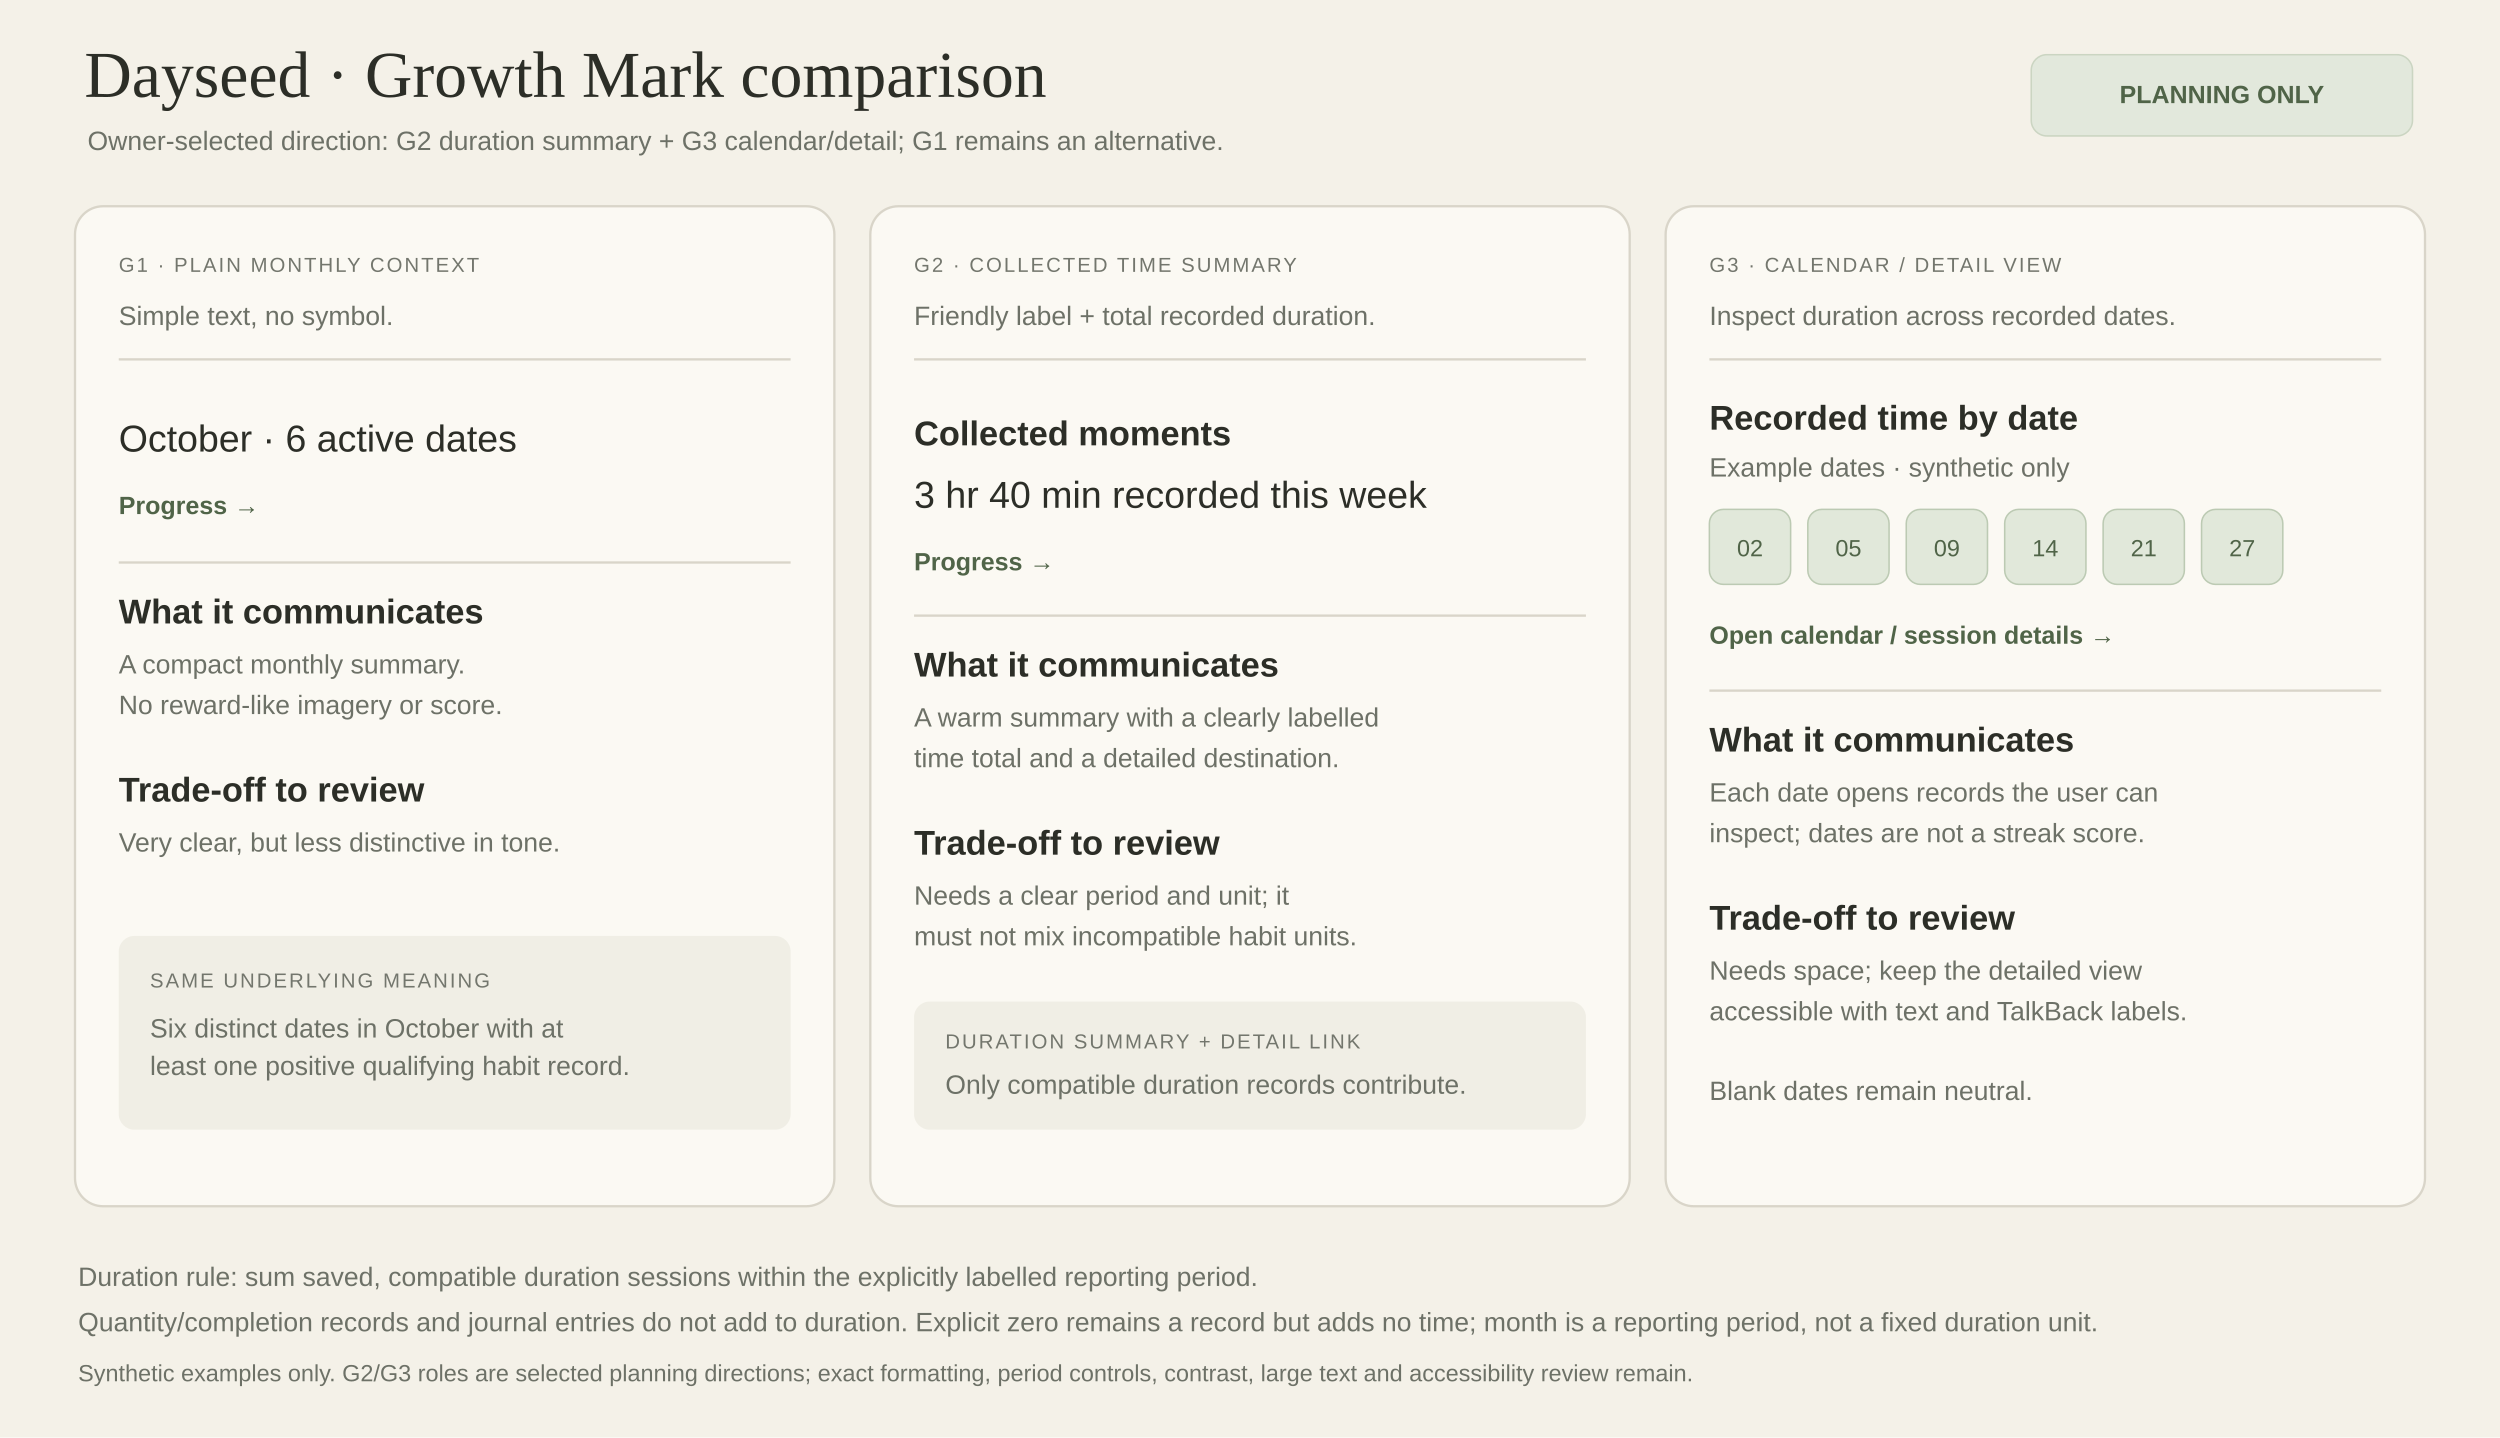
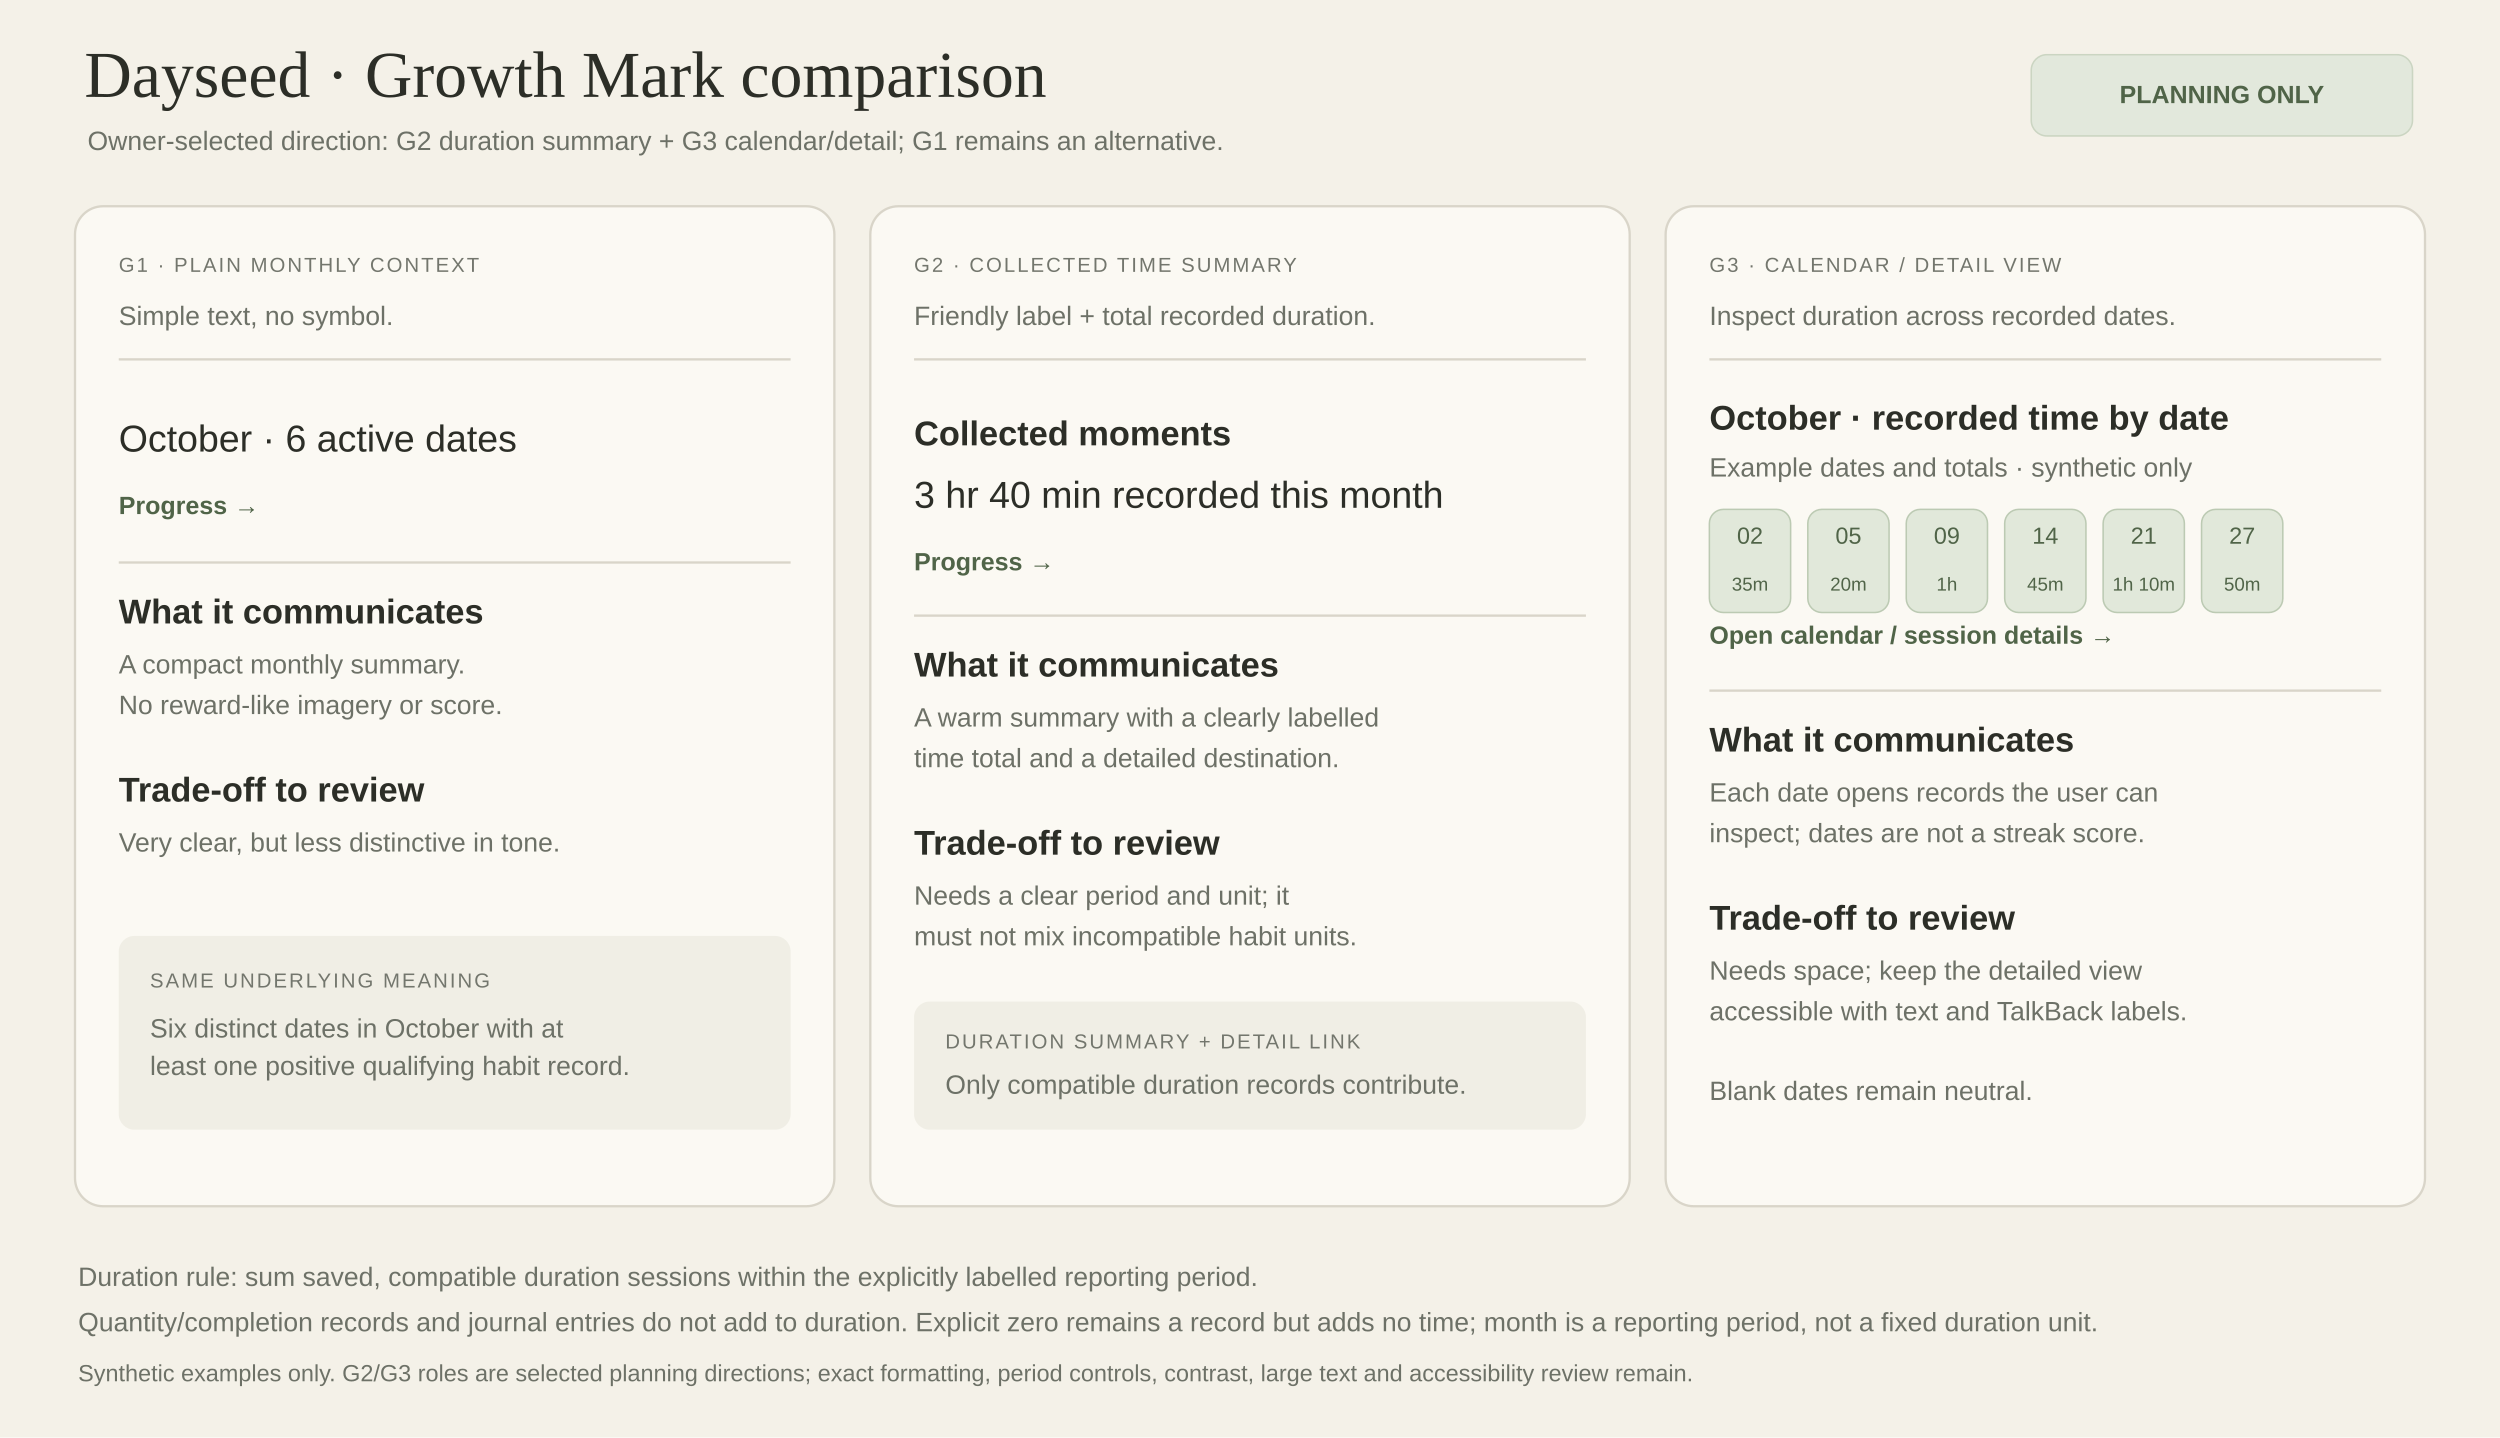
<svg xmlns="http://www.w3.org/2000/svg" width="1600" height="920" viewBox="0 0 1600 920" role="img" aria-labelledby="title desc">
  <defs>
    <style>
      .paper{fill:#f4f1e8}.card{fill:#fbf9f3;stroke:#d9d5c9;stroke-width:1.5}.ink{fill:#2c2e27}.muted{fill:#6d7167}.sage{fill:#e1e8da}.sageInk{fill:#506448}.line{stroke:#d9d5c9;stroke-width:1.5}.title{font-family:Georgia,'Times New Roman',serif;font-size:42px;fill:#2c2e27}.heading{font-family:Arial,sans-serif;font-size:22px;font-weight:700;fill:#2c2e27}.body{font-family:Arial,sans-serif;font-size:24px;fill:#2c2e27}.small{font-family:Arial,sans-serif;font-size:17px;fill:#6d7167}.micro{font-family:Arial,sans-serif;font-size:13px;fill:#73766d;letter-spacing:1.3px}.link{font-family:Arial,sans-serif;font-size:16px;font-weight:700;fill:#506448}
    </style>
  </defs>
  <rect width="1600" height="920" class="paper" />
  <text x="54" y="62" class="title">Dayseed · Growth Mark comparison</text>
  <text x="56" y="96" class="small">Owner-selected direction: G2 duration summary + G3 calendar/detail; G1 remains an alternative.</text>
  <rect x="1300" y="35" width="244" height="52" rx="10" fill="#e2e8dc" stroke="#cbd5c2" />
  <text x="1422" y="66" text-anchor="middle" class="link">PLANNING ONLY</text>
  <rect x="48" y="132" width="486" height="640" rx="18" class="card" />
  <text x="76" y="174" class="micro">G1 · PLAIN MONTHLY CONTEXT</text>
  <text x="76" y="208" class="small">Simple text, no symbol.</text>
  <line x1="76" y1="230" x2="506" y2="230" class="line" />
  <text x="76" y="289" class="body">October · 6 active dates</text>
  <text x="76" y="329" class="link">Progress →</text>
  <line x1="76" y1="360" x2="506" y2="360" class="line" />
  <text x="76" y="399" class="heading">What it communicates</text>
  <text x="76" y="431" class="small">A compact monthly summary.</text>
  <text x="76" y="457" class="small">No reward-like imagery or score.</text>
  <text x="76" y="513" class="heading">Trade-off to review</text>
  <text x="76" y="545" class="small">Very clear, but less distinctive in tone.</text>
  <rect x="76" y="599" width="430" height="124" rx="10" fill="#f0eee5" />
  <text x="96" y="632" class="micro">SAME UNDERLYING MEANING</text>
  <text x="96" y="664" class="small">Six distinct dates in October with at</text>
  <text x="96" y="688" class="small">least one positive qualifying habit record.</text>
  <rect x="557" y="132" width="486" height="640" rx="18" class="card" />
  <text x="585" y="174" class="micro">G2 · COLLECTED TIME SUMMARY</text>
  <text x="585" y="208" class="small">Friendly label + total recorded duration.</text>
  <line x1="585" y1="230" x2="1015" y2="230" class="line" />
  <text x="585" y="285" class="heading">Collected moments</text>
-   <text x="585" y="325" class="body">3 hr 40 min recorded this week</text>
+   <text x="585" y="325" class="body">3 hr 40 min recorded this month</text>
  <text x="585" y="365" class="link">Progress →</text>
  <line x1="585" y1="394" x2="1015" y2="394" class="line" />
  <text x="585" y="433" class="heading">What it communicates</text>
  <text x="585" y="465" class="small">A warm summary with a clearly labelled</text>
  <text x="585" y="491" class="small">time total and a detailed destination.</text>
  <text x="585" y="547" class="heading">Trade-off to review</text>
  <text x="585" y="579" class="small">Needs a clear period and unit; it</text>
  <text x="585" y="605" class="small">must not mix incompatible habit units.</text>
  <rect x="585" y="641" width="430" height="82" rx="10" fill="#f0eee5" />
  <text x="605" y="671" class="micro">DURATION SUMMARY + DETAIL LINK</text>
  <text x="605" y="700" class="small">Only compatible duration records contribute.</text>
  <rect x="1066" y="132" width="486" height="640" rx="18" class="card" />
  <text x="1094" y="174" class="micro">G3 · CALENDAR / DETAIL VIEW</text>
  <text x="1094" y="208" class="small">Inspect duration across recorded dates.</text>
  <line x1="1094" y1="230" x2="1524" y2="230" class="line" />
-   <text x="1094" y="275" class="heading">Recorded time by date</text>
-   <text x="1094" y="305" class="small">Example dates · synthetic only</text>
+   <text x="1094" y="275" class="heading">October · recorded time by date</text>
+   <text x="1094" y="305" class="small">Example dates and totals · synthetic only</text>
  <g>
-     <rect x="1094" y="326" width="52" height="48" rx="9" fill="#e1e8da" stroke="#bccab3" />
-     <rect x="1157" y="326" width="52" height="48" rx="9" fill="#e1e8da" stroke="#bccab3" />
-     <rect x="1220" y="326" width="52" height="48" rx="9" fill="#e1e8da" stroke="#bccab3" />
-     <rect x="1283" y="326" width="52" height="48" rx="9" fill="#e1e8da" stroke="#bccab3" />
-     <rect x="1346" y="326" width="52" height="48" rx="9" fill="#e1e8da" stroke="#bccab3" />
-     <rect x="1409" y="326" width="52" height="48" rx="9" fill="#e1e8da" stroke="#bccab3" />
-     <text x="1120" y="356" text-anchor="middle" class="small" style="font-size:15px;fill:#506448">02</text>
-     <text x="1183" y="356" text-anchor="middle" class="small" style="font-size:15px;fill:#506448">05</text>
-     <text x="1246" y="356" text-anchor="middle" class="small" style="font-size:15px;fill:#506448">09</text>
-     <text x="1309" y="356" text-anchor="middle" class="small" style="font-size:15px;fill:#506448">14</text>
-     <text x="1372" y="356" text-anchor="middle" class="small" style="font-size:15px;fill:#506448">21</text>
-     <text x="1435" y="356" text-anchor="middle" class="small" style="font-size:15px;fill:#506448">27</text>
+     <rect x="1094" y="326" width="52" height="66" rx="9" fill="#e1e8da" stroke="#bccab3" />
+     <rect x="1157" y="326" width="52" height="66" rx="9" fill="#e1e8da" stroke="#bccab3" />
+     <rect x="1220" y="326" width="52" height="66" rx="9" fill="#e1e8da" stroke="#bccab3" />
+     <rect x="1283" y="326" width="52" height="66" rx="9" fill="#e1e8da" stroke="#bccab3" />
+     <rect x="1346" y="326" width="52" height="66" rx="9" fill="#e1e8da" stroke="#bccab3" />
+     <rect x="1409" y="326" width="52" height="66" rx="9" fill="#e1e8da" stroke="#bccab3" />
+     <text x="1120" y="348" text-anchor="middle" class="small" style="font-size:15px;fill:#506448">02</text>
+     <text x="1120" y="378" text-anchor="middle" class="small" style="font-size:12px;fill:#506448">35m</text>
+     <text x="1183" y="348" text-anchor="middle" class="small" style="font-size:15px;fill:#506448">05</text>
+     <text x="1183" y="378" text-anchor="middle" class="small" style="font-size:12px;fill:#506448">20m</text>
+     <text x="1246" y="348" text-anchor="middle" class="small" style="font-size:15px;fill:#506448">09</text>
+     <text x="1246" y="378" text-anchor="middle" class="small" style="font-size:12px;fill:#506448">1h</text>
+     <text x="1309" y="348" text-anchor="middle" class="small" style="font-size:15px;fill:#506448">14</text>
+     <text x="1309" y="378" text-anchor="middle" class="small" style="font-size:12px;fill:#506448">45m</text>
+     <text x="1372" y="348" text-anchor="middle" class="small" style="font-size:15px;fill:#506448">21</text>
+     <text x="1372" y="378" text-anchor="middle" class="small" style="font-size:12px;fill:#506448">1h 10m</text>
+     <text x="1435" y="348" text-anchor="middle" class="small" style="font-size:15px;fill:#506448">27</text>
+     <text x="1435" y="378" text-anchor="middle" class="small" style="font-size:12px;fill:#506448">50m</text>
  </g>
  <text x="1094" y="412" class="link">Open calendar / session details →</text>
  <line x1="1094" y1="442" x2="1524" y2="442" class="line" />
  <text x="1094" y="481" class="heading">What it communicates</text>
  <text x="1094" y="513" class="small">Each date opens records the user can</text>
  <text x="1094" y="539" class="small">inspect; dates are not a streak score.</text>
  <text x="1094" y="595" class="heading">Trade-off to review</text>
  <text x="1094" y="627" class="small">Needs space; keep the detailed view</text>
  <text x="1094" y="653" class="small">accessible with text and TalkBack labels.</text>
  <text x="1094" y="704" class="small">Blank dates remain neutral.</text>
  <text x="50" y="823" class="small">Duration rule: sum saved, compatible duration sessions within the explicitly labelled reporting period.</text>
  <text x="50" y="852" class="small">Quantity/completion records and journal entries do not add to duration. Explicit zero remains a record but adds no time; month is a reporting period, not a fixed duration unit.</text>
  <text x="50" y="884" class="small" style="font-size:15px">Synthetic examples only. G2/G3 roles are selected planning directions; exact formatting, period controls, contrast, large text and accessibility review remain.</text>
</svg>
